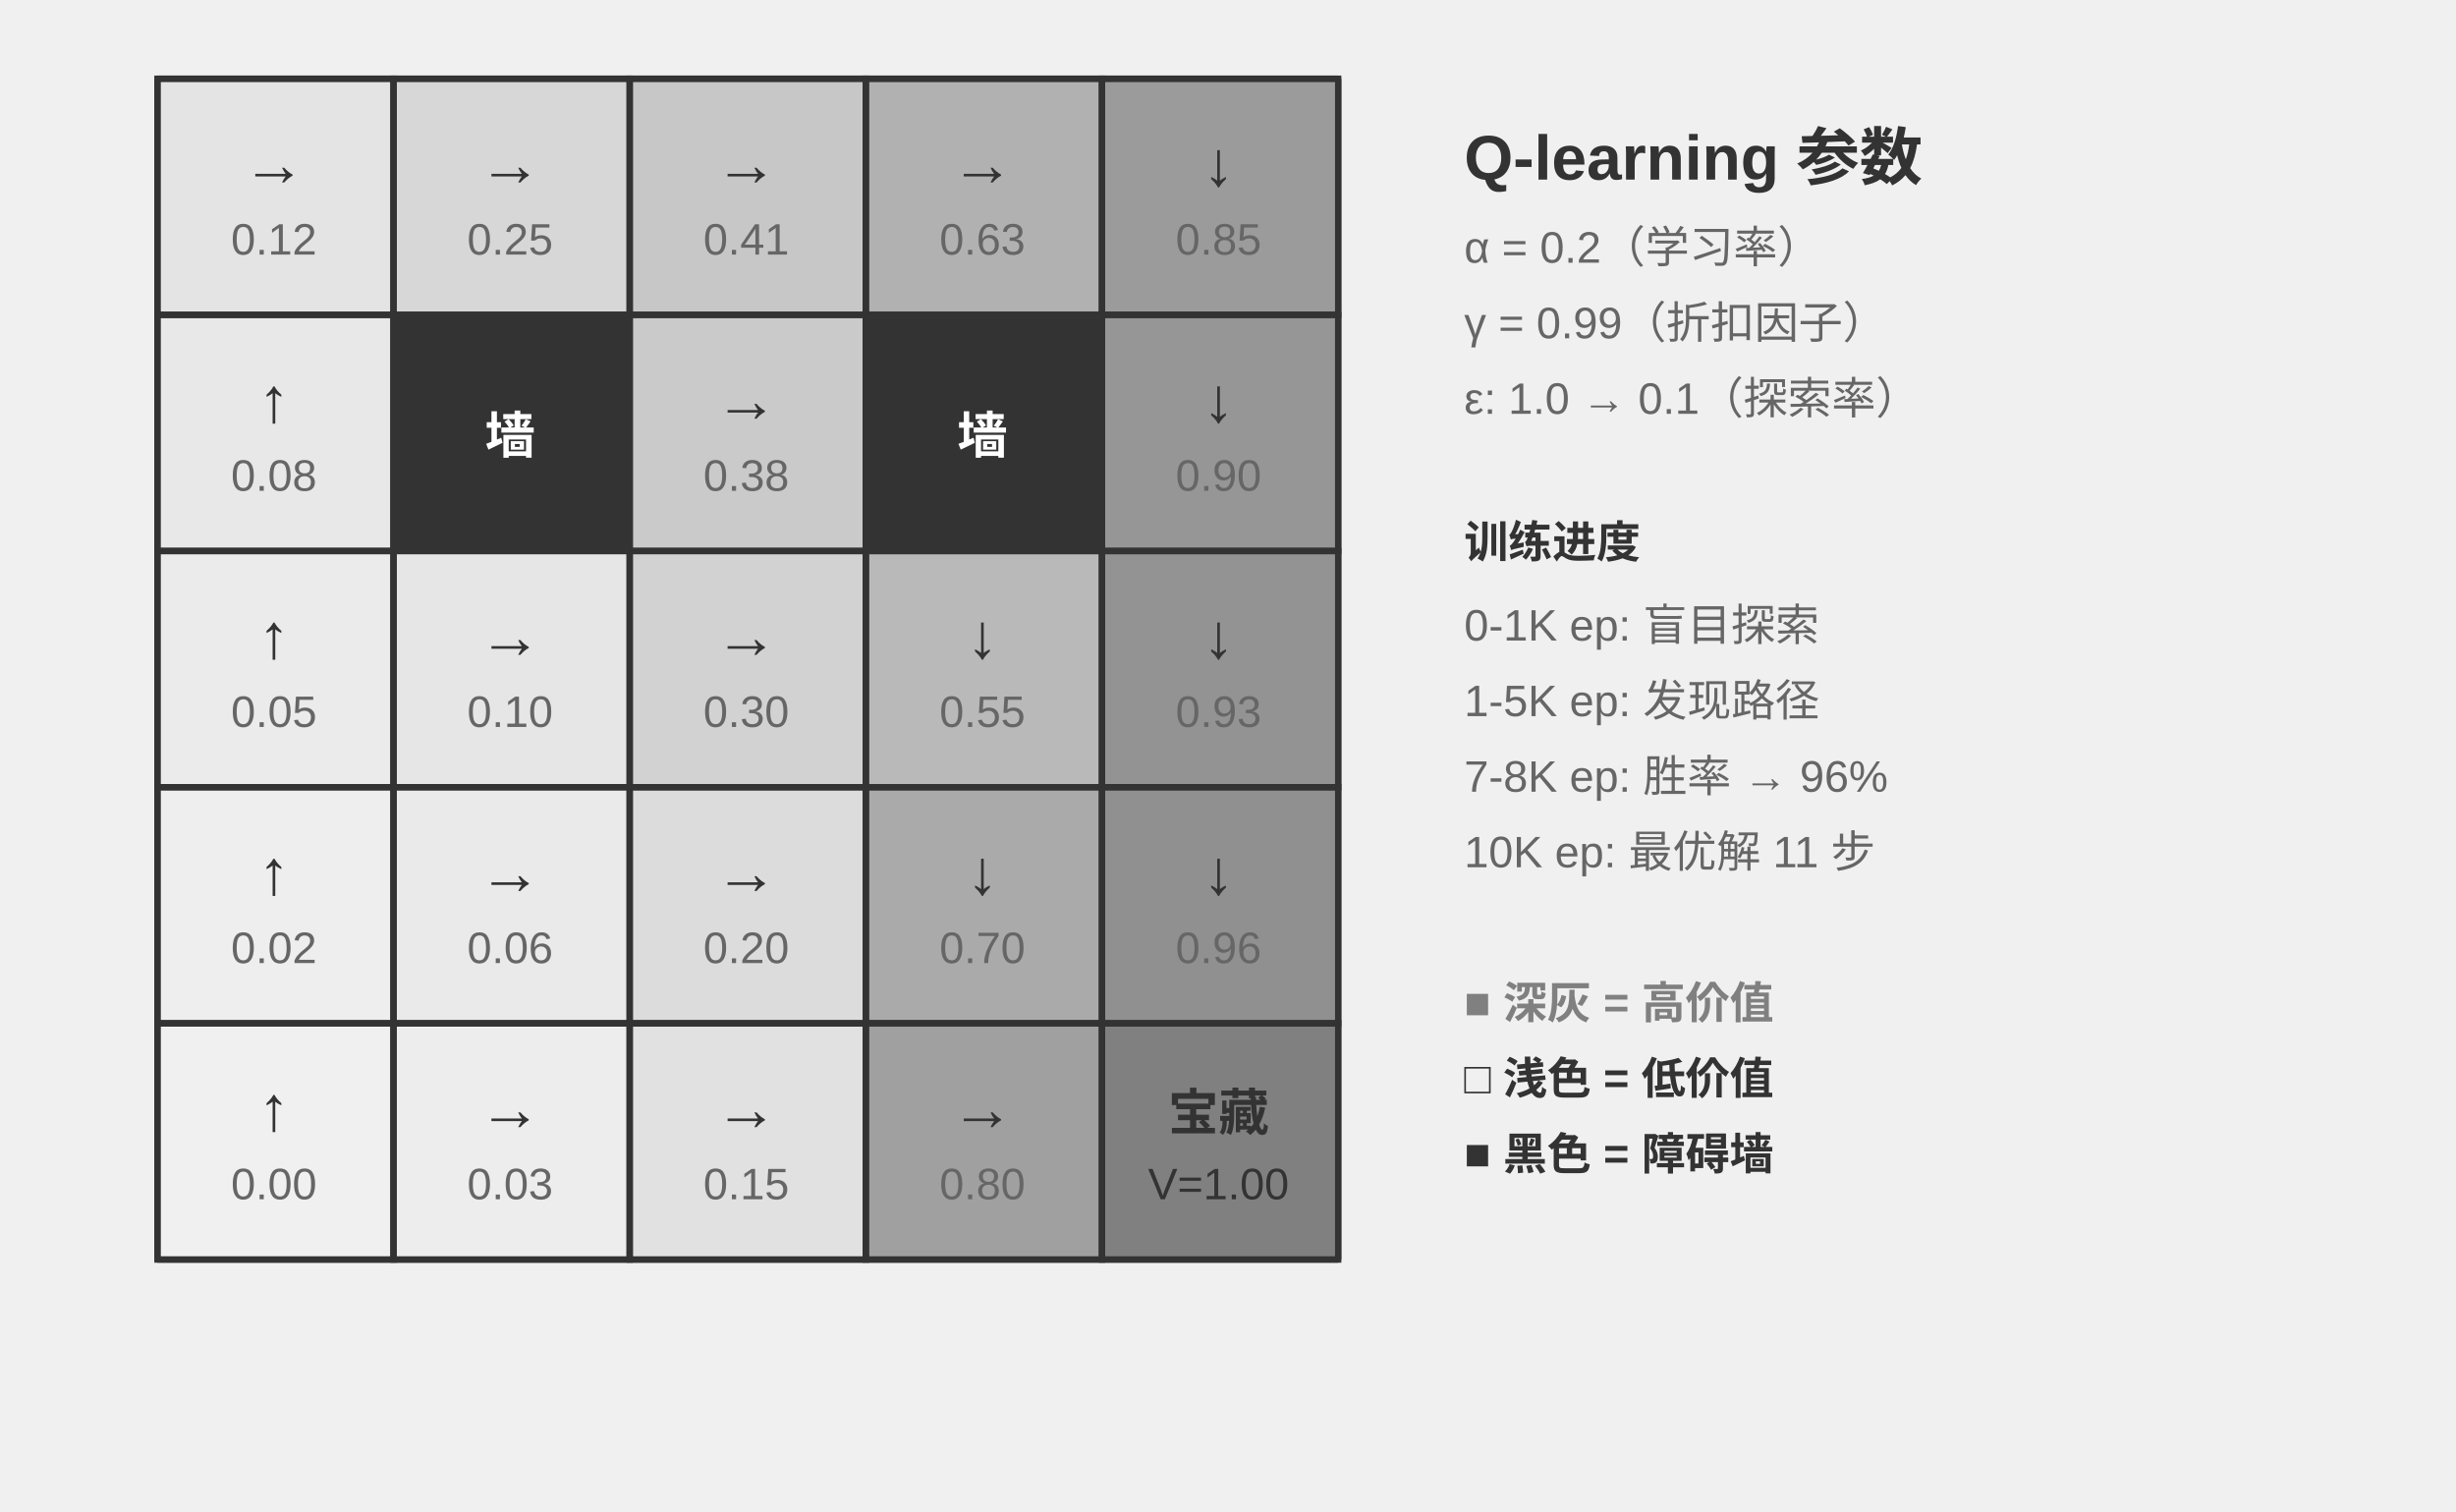
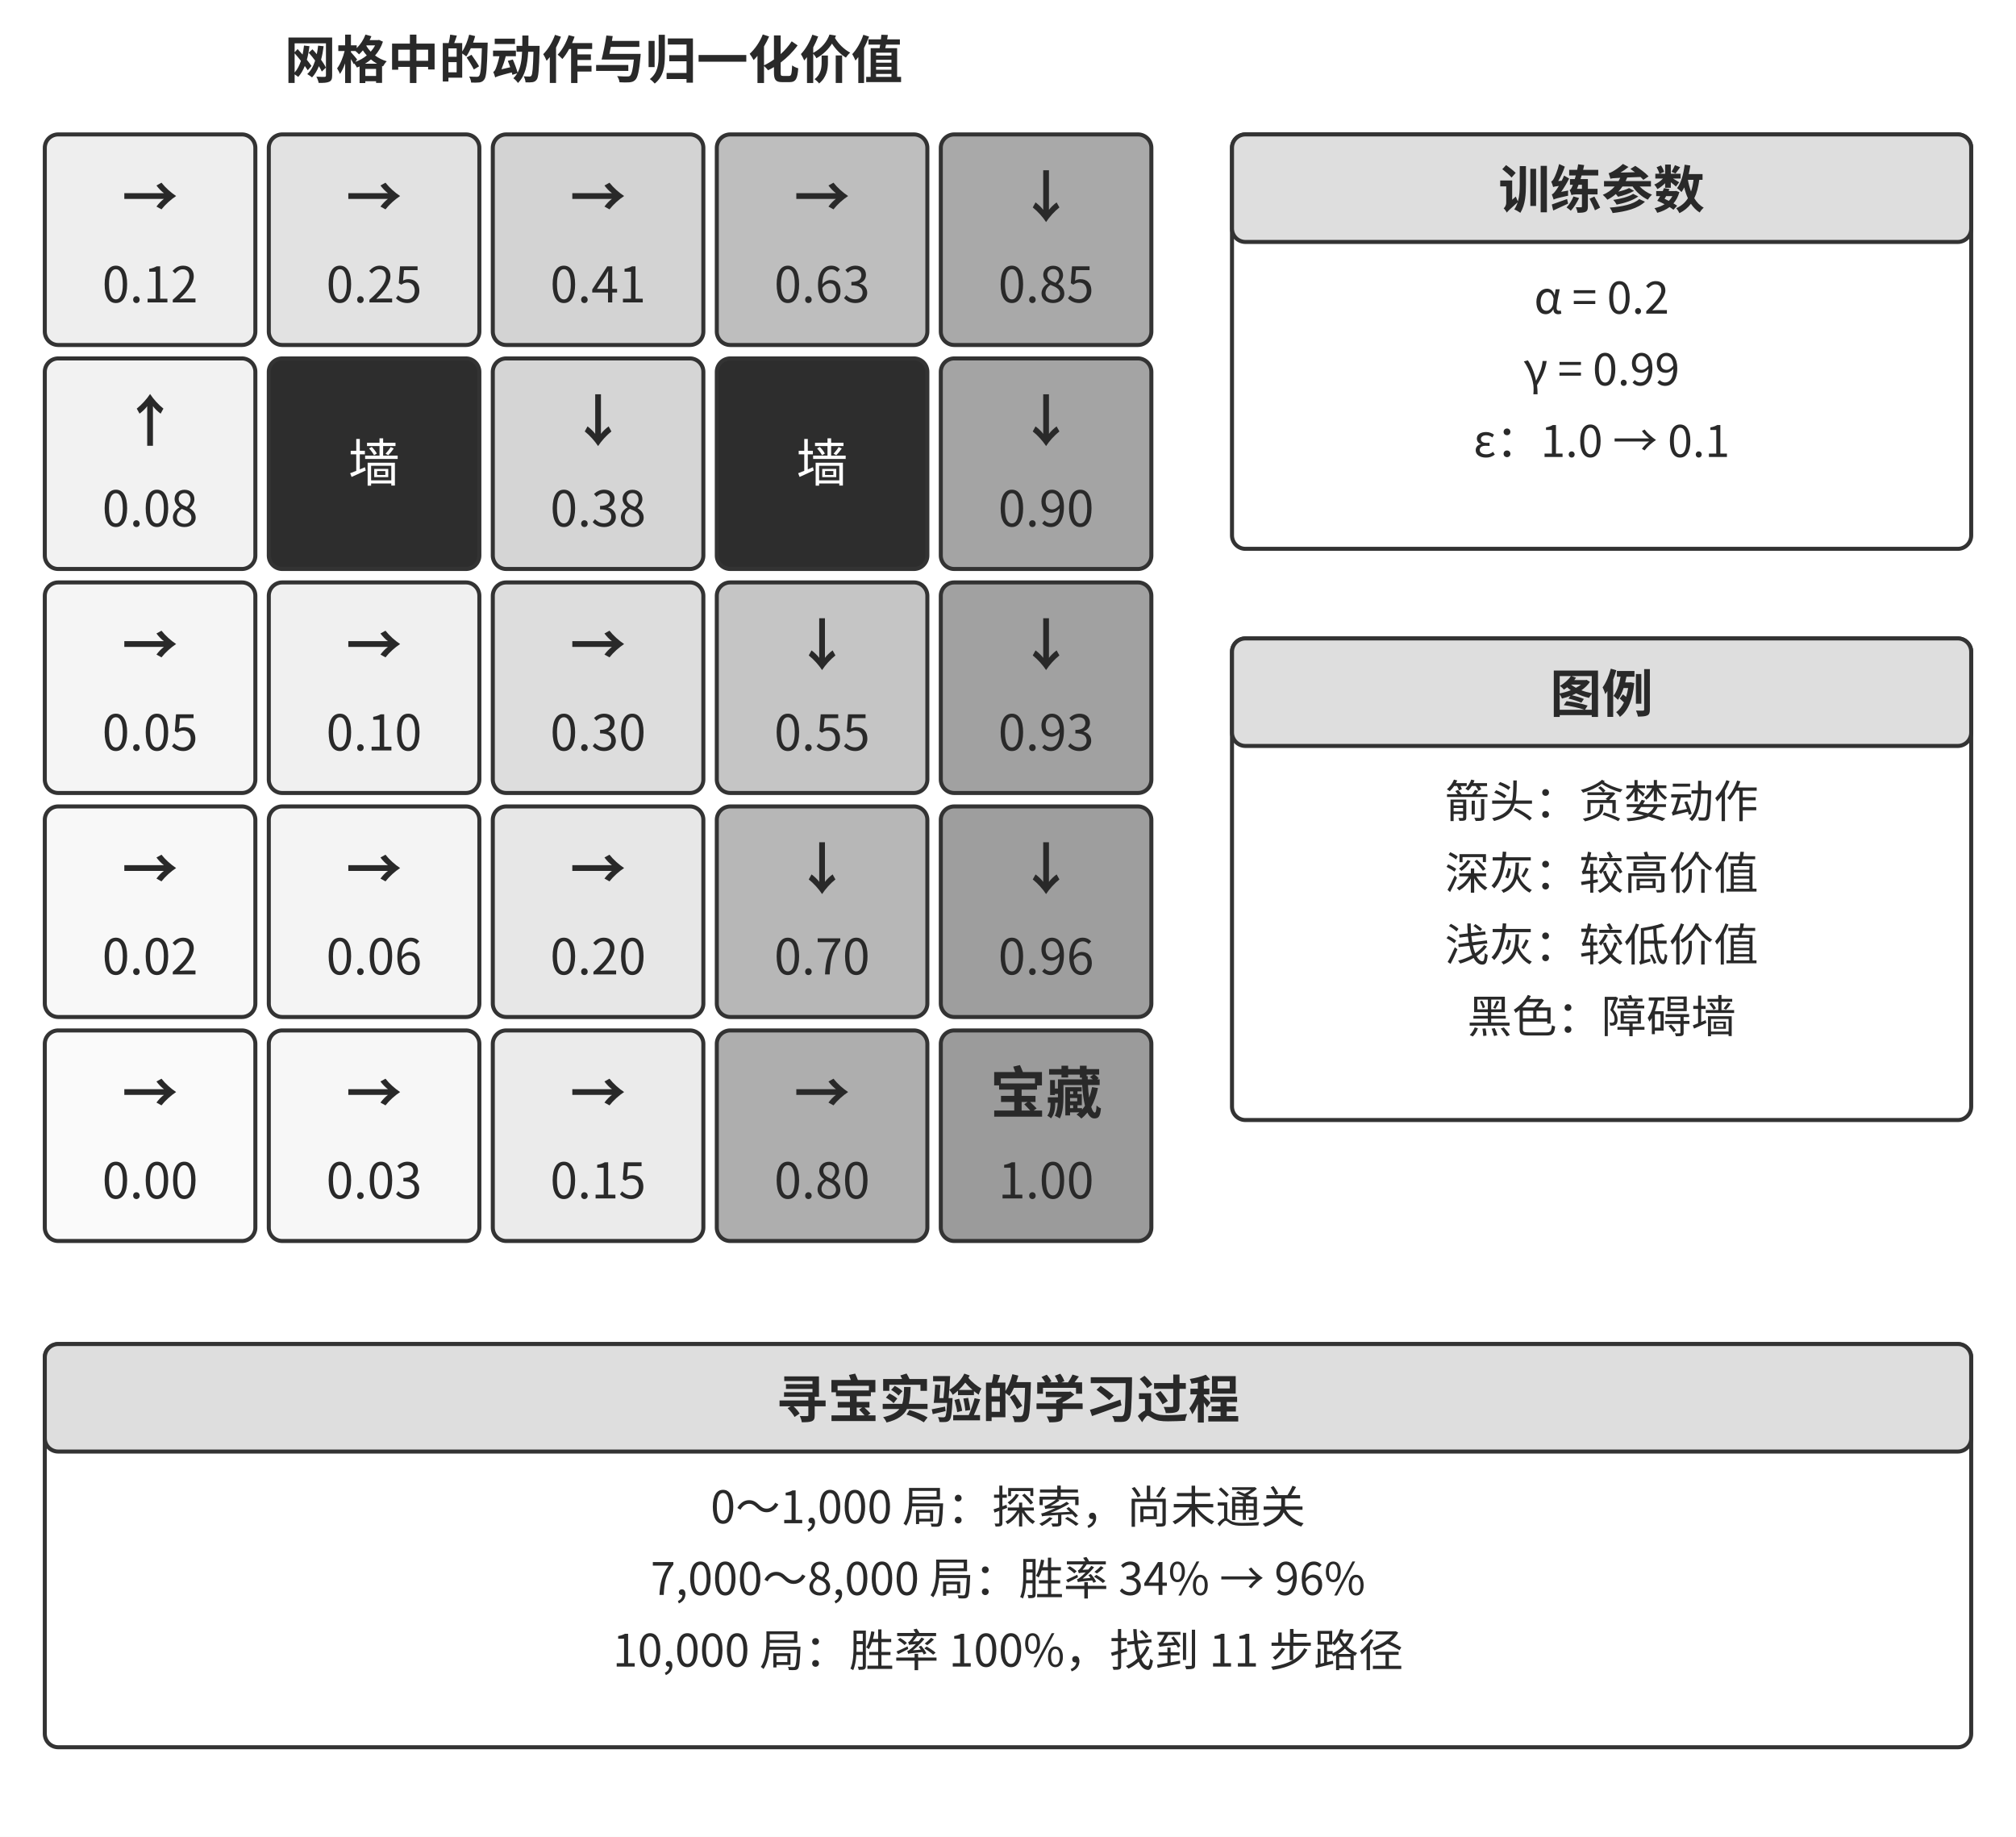
- <svg xmlns="http://www.w3.org/2000/svg" viewBox="0 40 780 480" width="780" height="480" style="background:#ffffff">
+ <svg xmlns="http://www.w3.org/2000/svg" width="150mm" height="136.67mm" viewBox="0 0 900 820" role="img" aria-labelledby="title desc">
  <defs>
-     <marker id="ah" markerWidth="12" markerHeight="8" refX="12" refY="4" orient="auto">
-       <polygon points="0 0, 12 4, 0 8" fill="#333333" />
-     </marker>
-     <marker id="ah-light" markerWidth="12" markerHeight="8" refX="12" refY="4" orient="auto">
-       <polygon points="0 0, 12 4, 0 8" fill="#999999" />
+     <marker id="arrow" viewBox="0 0 10 10" refX="9" refY="5" markerWidth="7" markerHeight="7" orient="auto-start-reverse">
+       <path d="M0 0 L10 5 L0 10 Z" fill="#333333" />
    </marker>
  </defs>
-   <rect x="50" y="65" width="75" height="75" rx="0" fill="#e4e4e4" stroke="#333333" stroke-width="2" />
-   <text x="87" y="92" font-family="Arial, 'Helvetica Neue', Helvetica, 'PingFang SC', 'Microsoft YaHei', sans-serif" font-size="20" fill="#333333" text-anchor="middle" dominant-baseline="central" font-weight="normal">→</text>
-   <text x="87" y="116" font-family="Arial, 'Helvetica Neue', Helvetica, 'PingFang SC', 'Microsoft YaHei', sans-serif" font-size="14" fill="#666666" text-anchor="middle" dominant-baseline="central" font-weight="normal">0.12</text>
-   <rect x="125" y="65" width="75" height="75" rx="0" fill="#d7d7d7" stroke="#333333" stroke-width="2" />
-   <text x="162" y="92" font-family="Arial, 'Helvetica Neue', Helvetica, 'PingFang SC', 'Microsoft YaHei', sans-serif" font-size="20" fill="#333333" text-anchor="middle" dominant-baseline="central" font-weight="normal">→</text>
-   <text x="162" y="116" font-family="Arial, 'Helvetica Neue', Helvetica, 'PingFang SC', 'Microsoft YaHei', sans-serif" font-size="14" fill="#666666" text-anchor="middle" dominant-baseline="central" font-weight="normal">0.25</text>
-   <rect x="200" y="65" width="75" height="75" rx="0" fill="#c7c7c7" stroke="#333333" stroke-width="2" />
-   <text x="237" y="92" font-family="Arial, 'Helvetica Neue', Helvetica, 'PingFang SC', 'Microsoft YaHei', sans-serif" font-size="20" fill="#333333" text-anchor="middle" dominant-baseline="central" font-weight="normal">→</text>
-   <text x="237" y="116" font-family="Arial, 'Helvetica Neue', Helvetica, 'PingFang SC', 'Microsoft YaHei', sans-serif" font-size="14" fill="#666666" text-anchor="middle" dominant-baseline="central" font-weight="normal">0.41</text>
-   <rect x="275" y="65" width="75" height="75" rx="0" fill="#b1b1b1" stroke="#333333" stroke-width="2" />
-   <text x="312" y="92" font-family="Arial, 'Helvetica Neue', Helvetica, 'PingFang SC', 'Microsoft YaHei', sans-serif" font-size="20" fill="#333333" text-anchor="middle" dominant-baseline="central" font-weight="normal">→</text>
-   <text x="312" y="116" font-family="Arial, 'Helvetica Neue', Helvetica, 'PingFang SC', 'Microsoft YaHei', sans-serif" font-size="14" fill="#666666" text-anchor="middle" dominant-baseline="central" font-weight="normal">0.63</text>
-   <rect x="350" y="65" width="75" height="75" rx="0" fill="#9b9b9b" stroke="#333333" stroke-width="2" />
-   <text x="387" y="92" font-family="Arial, 'Helvetica Neue', Helvetica, 'PingFang SC', 'Microsoft YaHei', sans-serif" font-size="20" fill="#333333" text-anchor="middle" dominant-baseline="central" font-weight="normal">↓</text>
-   <text x="387" y="116" font-family="Arial, 'Helvetica Neue', Helvetica, 'PingFang SC', 'Microsoft YaHei', sans-serif" font-size="14" fill="#666666" text-anchor="middle" dominant-baseline="central" font-weight="normal">0.85</text>
-   <rect x="50" y="140" width="75" height="75" rx="0" fill="#e8e8e8" stroke="#333333" stroke-width="2" />
-   <text x="87" y="167" font-family="Arial, 'Helvetica Neue', Helvetica, 'PingFang SC', 'Microsoft YaHei', sans-serif" font-size="20" fill="#333333" text-anchor="middle" dominant-baseline="central" font-weight="normal">↑</text>
-   <text x="87" y="191" font-family="Arial, 'Helvetica Neue', Helvetica, 'PingFang SC', 'Microsoft YaHei', sans-serif" font-size="14" fill="#666666" text-anchor="middle" dominant-baseline="central" font-weight="normal">0.08</text>
-   <rect x="125" y="140" width="75" height="75" rx="0" fill="#333333" stroke="#333333" stroke-width="2" />
-   <text x="162" y="177" font-family="Arial, 'Helvetica Neue', Helvetica, 'PingFang SC', 'Microsoft YaHei', sans-serif" font-size="16" fill="#ffffff" text-anchor="middle" dominant-baseline="central" font-weight="bold">墙</text>
-   <rect x="200" y="140" width="75" height="75" rx="0" fill="#cacaca" stroke="#333333" stroke-width="2" />
-   <text x="237" y="167" font-family="Arial, 'Helvetica Neue', Helvetica, 'PingFang SC', 'Microsoft YaHei', sans-serif" font-size="20" fill="#333333" text-anchor="middle" dominant-baseline="central" font-weight="normal">→</text>
-   <text x="237" y="191" font-family="Arial, 'Helvetica Neue', Helvetica, 'PingFang SC', 'Microsoft YaHei', sans-serif" font-size="14" fill="#666666" text-anchor="middle" dominant-baseline="central" font-weight="normal">0.38</text>
-   <rect x="275" y="140" width="75" height="75" rx="0" fill="#333333" stroke="#333333" stroke-width="2" />
-   <text x="312" y="177" font-family="Arial, 'Helvetica Neue', Helvetica, 'PingFang SC', 'Microsoft YaHei', sans-serif" font-size="16" fill="#ffffff" text-anchor="middle" dominant-baseline="central" font-weight="bold">墙</text>
-   <rect x="350" y="140" width="75" height="75" rx="0" fill="#969696" stroke="#333333" stroke-width="2" />
-   <text x="387" y="167" font-family="Arial, 'Helvetica Neue', Helvetica, 'PingFang SC', 'Microsoft YaHei', sans-serif" font-size="20" fill="#333333" text-anchor="middle" dominant-baseline="central" font-weight="normal">↓</text>
-   <text x="387" y="191" font-family="Arial, 'Helvetica Neue', Helvetica, 'PingFang SC', 'Microsoft YaHei', sans-serif" font-size="14" fill="#666666" text-anchor="middle" dominant-baseline="central" font-weight="normal">0.90</text>
-   <rect x="50" y="215" width="75" height="75" rx="0" fill="#ebebeb" stroke="#333333" stroke-width="2" />
-   <text x="87" y="242" font-family="Arial, 'Helvetica Neue', Helvetica, 'PingFang SC', 'Microsoft YaHei', sans-serif" font-size="20" fill="#333333" text-anchor="middle" dominant-baseline="central" font-weight="normal">↑</text>
-   <text x="87" y="266" font-family="Arial, 'Helvetica Neue', Helvetica, 'PingFang SC', 'Microsoft YaHei', sans-serif" font-size="14" fill="#666666" text-anchor="middle" dominant-baseline="central" font-weight="normal">0.05</text>
-   <rect x="125" y="215" width="75" height="75" rx="0" fill="#e6e6e6" stroke="#333333" stroke-width="2" />
-   <text x="162" y="242" font-family="Arial, 'Helvetica Neue', Helvetica, 'PingFang SC', 'Microsoft YaHei', sans-serif" font-size="20" fill="#333333" text-anchor="middle" dominant-baseline="central" font-weight="normal">→</text>
-   <text x="162" y="266" font-family="Arial, 'Helvetica Neue', Helvetica, 'PingFang SC', 'Microsoft YaHei', sans-serif" font-size="14" fill="#666666" text-anchor="middle" dominant-baseline="central" font-weight="normal">0.10</text>
-   <rect x="200" y="215" width="75" height="75" rx="0" fill="#d2d2d2" stroke="#333333" stroke-width="2" />
-   <text x="237" y="242" font-family="Arial, 'Helvetica Neue', Helvetica, 'PingFang SC', 'Microsoft YaHei', sans-serif" font-size="20" fill="#333333" text-anchor="middle" dominant-baseline="central" font-weight="normal">→</text>
-   <text x="237" y="266" font-family="Arial, 'Helvetica Neue', Helvetica, 'PingFang SC', 'Microsoft YaHei', sans-serif" font-size="14" fill="#666666" text-anchor="middle" dominant-baseline="central" font-weight="normal">0.30</text>
-   <rect x="275" y="215" width="75" height="75" rx="0" fill="#b9b9b9" stroke="#333333" stroke-width="2" />
-   <text x="312" y="242" font-family="Arial, 'Helvetica Neue', Helvetica, 'PingFang SC', 'Microsoft YaHei', sans-serif" font-size="20" fill="#333333" text-anchor="middle" dominant-baseline="central" font-weight="normal">↓</text>
-   <text x="312" y="266" font-family="Arial, 'Helvetica Neue', Helvetica, 'PingFang SC', 'Microsoft YaHei', sans-serif" font-size="14" fill="#666666" text-anchor="middle" dominant-baseline="central" font-weight="normal">0.55</text>
-   <rect x="350" y="215" width="75" height="75" rx="0" fill="#939393" stroke="#333333" stroke-width="2" />
-   <text x="387" y="242" font-family="Arial, 'Helvetica Neue', Helvetica, 'PingFang SC', 'Microsoft YaHei', sans-serif" font-size="20" fill="#333333" text-anchor="middle" dominant-baseline="central" font-weight="normal">↓</text>
-   <text x="387" y="266" font-family="Arial, 'Helvetica Neue', Helvetica, 'PingFang SC', 'Microsoft YaHei', sans-serif" font-size="14" fill="#666666" text-anchor="middle" dominant-baseline="central" font-weight="normal">0.93</text>
-   <rect x="50" y="290" width="75" height="75" rx="0" fill="#eeeeee" stroke="#333333" stroke-width="2" />
-   <text x="87" y="317" font-family="Arial, 'Helvetica Neue', Helvetica, 'PingFang SC', 'Microsoft YaHei', sans-serif" font-size="20" fill="#333333" text-anchor="middle" dominant-baseline="central" font-weight="normal">↑</text>
-   <text x="87" y="341" font-family="Arial, 'Helvetica Neue', Helvetica, 'PingFang SC', 'Microsoft YaHei', sans-serif" font-size="14" fill="#666666" text-anchor="middle" dominant-baseline="central" font-weight="normal">0.02</text>
-   <rect x="125" y="290" width="75" height="75" rx="0" fill="#eaeaea" stroke="#333333" stroke-width="2" />
-   <text x="162" y="317" font-family="Arial, 'Helvetica Neue', Helvetica, 'PingFang SC', 'Microsoft YaHei', sans-serif" font-size="20" fill="#333333" text-anchor="middle" dominant-baseline="central" font-weight="normal">→</text>
-   <text x="162" y="341" font-family="Arial, 'Helvetica Neue', Helvetica, 'PingFang SC', 'Microsoft YaHei', sans-serif" font-size="14" fill="#666666" text-anchor="middle" dominant-baseline="central" font-weight="normal">0.06</text>
-   <rect x="200" y="290" width="75" height="75" rx="0" fill="#dcdcdc" stroke="#333333" stroke-width="2" />
-   <text x="237" y="317" font-family="Arial, 'Helvetica Neue', Helvetica, 'PingFang SC', 'Microsoft YaHei', sans-serif" font-size="20" fill="#333333" text-anchor="middle" dominant-baseline="central" font-weight="normal">→</text>
-   <text x="237" y="341" font-family="Arial, 'Helvetica Neue', Helvetica, 'PingFang SC', 'Microsoft YaHei', sans-serif" font-size="14" fill="#666666" text-anchor="middle" dominant-baseline="central" font-weight="normal">0.20</text>
-   <rect x="275" y="290" width="75" height="75" rx="0" fill="#aaaaaa" stroke="#333333" stroke-width="2" />
-   <text x="312" y="317" font-family="Arial, 'Helvetica Neue', Helvetica, 'PingFang SC', 'Microsoft YaHei', sans-serif" font-size="20" fill="#333333" text-anchor="middle" dominant-baseline="central" font-weight="normal">↓</text>
-   <text x="312" y="341" font-family="Arial, 'Helvetica Neue', Helvetica, 'PingFang SC', 'Microsoft YaHei', sans-serif" font-size="14" fill="#666666" text-anchor="middle" dominant-baseline="central" font-weight="normal">0.70</text>
-   <rect x="350" y="290" width="75" height="75" rx="0" fill="#909090" stroke="#333333" stroke-width="2" />
-   <text x="387" y="317" font-family="Arial, 'Helvetica Neue', Helvetica, 'PingFang SC', 'Microsoft YaHei', sans-serif" font-size="20" fill="#333333" text-anchor="middle" dominant-baseline="central" font-weight="normal">↓</text>
-   <text x="387" y="341" font-family="Arial, 'Helvetica Neue', Helvetica, 'PingFang SC', 'Microsoft YaHei', sans-serif" font-size="14" fill="#666666" text-anchor="middle" dominant-baseline="central" font-weight="normal">0.96</text>
-   <rect x="50" y="365" width="75" height="75" rx="0" fill="#f0f0f0" stroke="#333333" stroke-width="2" />
-   <text x="87" y="392" font-family="Arial, 'Helvetica Neue', Helvetica, 'PingFang SC', 'Microsoft YaHei', sans-serif" font-size="20" fill="#333333" text-anchor="middle" dominant-baseline="central" font-weight="normal">↑</text>
-   <text x="87" y="416" font-family="Arial, 'Helvetica Neue', Helvetica, 'PingFang SC', 'Microsoft YaHei', sans-serif" font-size="14" fill="#666666" text-anchor="middle" dominant-baseline="central" font-weight="normal">0.00</text>
-   <rect x="125" y="365" width="75" height="75" rx="0" fill="#ededed" stroke="#333333" stroke-width="2" />
-   <text x="162" y="392" font-family="Arial, 'Helvetica Neue', Helvetica, 'PingFang SC', 'Microsoft YaHei', sans-serif" font-size="20" fill="#333333" text-anchor="middle" dominant-baseline="central" font-weight="normal">→</text>
-   <text x="162" y="416" font-family="Arial, 'Helvetica Neue', Helvetica, 'PingFang SC', 'Microsoft YaHei', sans-serif" font-size="14" fill="#666666" text-anchor="middle" dominant-baseline="central" font-weight="normal">0.03</text>
-   <rect x="200" y="365" width="75" height="75" rx="0" fill="#e1e1e1" stroke="#333333" stroke-width="2" />
-   <text x="237" y="392" font-family="Arial, 'Helvetica Neue', Helvetica, 'PingFang SC', 'Microsoft YaHei', sans-serif" font-size="20" fill="#333333" text-anchor="middle" dominant-baseline="central" font-weight="normal">→</text>
-   <text x="237" y="416" font-family="Arial, 'Helvetica Neue', Helvetica, 'PingFang SC', 'Microsoft YaHei', sans-serif" font-size="14" fill="#666666" text-anchor="middle" dominant-baseline="central" font-weight="normal">0.15</text>
-   <rect x="275" y="365" width="75" height="75" rx="0" fill="#a0a0a0" stroke="#333333" stroke-width="2" />
-   <text x="312" y="392" font-family="Arial, 'Helvetica Neue', Helvetica, 'PingFang SC', 'Microsoft YaHei', sans-serif" font-size="20" fill="#333333" text-anchor="middle" dominant-baseline="central" font-weight="normal">→</text>
-   <text x="312" y="416" font-family="Arial, 'Helvetica Neue', Helvetica, 'PingFang SC', 'Microsoft YaHei', sans-serif" font-size="14" fill="#666666" text-anchor="middle" dominant-baseline="central" font-weight="normal">0.80</text>
-   <rect x="350" y="365" width="75" height="75" rx="0" fill="#808080" stroke="#333333" stroke-width="2" />
-   <text x="387" y="392" font-family="Arial, 'Helvetica Neue', Helvetica, 'PingFang SC', 'Microsoft YaHei', sans-serif" font-size="16" fill="#333333" text-anchor="middle" dominant-baseline="central" font-weight="bold">宝藏</text>
-   <text x="387" y="416" font-family="Arial, 'Helvetica Neue', Helvetica, 'PingFang SC', 'Microsoft YaHei', sans-serif" font-size="14" fill="#333333" text-anchor="middle" dominant-baseline="central" font-weight="normal">V=1.00</text>
-   <line x1="50" y1="65" x2="425" y2="65" stroke="#333333" stroke-width="2" />
-   <line x1="50" y1="65" x2="50" y2="440" stroke="#333333" stroke-width="2" />
-   <line x1="50" y1="140" x2="425" y2="140" stroke="#333333" stroke-width="2" />
-   <line x1="125" y1="65" x2="125" y2="440" stroke="#333333" stroke-width="2" />
-   <line x1="50" y1="215" x2="425" y2="215" stroke="#333333" stroke-width="2" />
-   <line x1="200" y1="65" x2="200" y2="440" stroke="#333333" stroke-width="2" />
-   <line x1="50" y1="290" x2="425" y2="290" stroke="#333333" stroke-width="2" />
-   <line x1="275" y1="65" x2="275" y2="440" stroke="#333333" stroke-width="2" />
-   <line x1="50" y1="365" x2="425" y2="365" stroke="#333333" stroke-width="2" />
-   <line x1="350" y1="65" x2="350" y2="440" stroke="#333333" stroke-width="2" />
-   <line x1="50" y1="440" x2="425" y2="440" stroke="#333333" stroke-width="2" />
-   <line x1="425" y1="65" x2="425" y2="440" stroke="#333333" stroke-width="2" />
-   <text x="465" y="85" font-family="Arial, 'Helvetica Neue', Helvetica, 'PingFang SC', 'Microsoft YaHei', sans-serif" font-size="20" fill="#333333" text-anchor="start" dominant-baseline="central" font-weight="bold">Q-learning 参数</text>
-   <text x="465" y="115" font-family="Arial, 'Helvetica Neue', Helvetica, 'PingFang SC', 'Microsoft YaHei', sans-serif" font-size="14" fill="#666666" text-anchor="start" dominant-baseline="central" font-weight="normal">α = 0.2（学习率）</text>
-   <text x="465" y="139" font-family="Arial, 'Helvetica Neue', Helvetica, 'PingFang SC', 'Microsoft YaHei', sans-serif" font-size="14" fill="#666666" text-anchor="start" dominant-baseline="central" font-weight="normal">γ = 0.99（折扣因子）</text>
-   <text x="465" y="163" font-family="Arial, 'Helvetica Neue', Helvetica, 'PingFang SC', 'Microsoft YaHei', sans-serif" font-size="14" fill="#666666" text-anchor="start" dominant-baseline="central" font-weight="normal">ε: 1.0 → 0.1（探索率）</text>
-   <text x="465" y="211" font-family="Arial, 'Helvetica Neue', Helvetica, 'PingFang SC', 'Microsoft YaHei', sans-serif" font-size="14" fill="#333333" text-anchor="start" dominant-baseline="central" font-weight="bold">训练进度</text>
-   <text x="465" y="235" font-family="Arial, 'Helvetica Neue', Helvetica, 'PingFang SC', 'Microsoft YaHei', sans-serif" font-size="14" fill="#666666" text-anchor="start" dominant-baseline="central" font-weight="normal">0-1K ep: 盲目探索</text>
-   <text x="465" y="259" font-family="Arial, 'Helvetica Neue', Helvetica, 'PingFang SC', 'Microsoft YaHei', sans-serif" font-size="14" fill="#666666" text-anchor="start" dominant-baseline="central" font-weight="normal">1-5K ep: 发现路径</text>
-   <text x="465" y="283" font-family="Arial, 'Helvetica Neue', Helvetica, 'PingFang SC', 'Microsoft YaHei', sans-serif" font-size="14" fill="#666666" text-anchor="start" dominant-baseline="central" font-weight="normal">7-8K ep: 胜率 → 96%</text>
-   <text x="465" y="307" font-family="Arial, 'Helvetica Neue', Helvetica, 'PingFang SC', 'Microsoft YaHei', sans-serif" font-size="14" fill="#666666" text-anchor="start" dominant-baseline="central" font-weight="normal">10K ep: 最优解 11 步</text>
-   <text x="465" y="355" font-family="Arial, 'Helvetica Neue', Helvetica, 'PingFang SC', 'Microsoft YaHei', sans-serif" font-size="14" fill="#808080" text-anchor="start" dominant-baseline="central" font-weight="bold">■ 深灰 = 高价值</text>
-   <text x="465" y="379" font-family="Arial, 'Helvetica Neue', Helvetica, 'PingFang SC', 'Microsoft YaHei', sans-serif" font-size="14" fill="#333333" text-anchor="start" dominant-baseline="central" font-weight="bold">□ 浅色 = 低价值</text>
-   <text x="465" y="403" font-family="Arial, 'Helvetica Neue', Helvetica, 'PingFang SC', 'Microsoft YaHei', sans-serif" font-size="14" fill="#333333" text-anchor="start" dominant-baseline="central" font-weight="bold">■ 黑色 = 障碍墙</text>
+   <rect width="900" height="820" fill="#ffffff" />
+   <rect x="20" y="60" width="94" height="94" rx="6" fill="#eeeeee" stroke="#333333" stroke-width="1.8" />
+   <text x="67" y="97" text-anchor="middle" font-family="Noto Sans CJK SC,Source Han Sans CN,Microsoft YaHei,sans-serif" font-size="25" font-weight="700" fill="#292929">→</text>
+   <text x="67" y="135" text-anchor="middle" font-family="Noto Sans CJK SC,Source Han Sans CN,Microsoft YaHei,sans-serif" font-size="22" font-weight="400" fill="#292929">0.12</text>
+   <rect x="120" y="60" width="94" height="94" rx="6" fill="#e2e2e2" stroke="#333333" stroke-width="1.8" />
+   <text x="167" y="97" text-anchor="middle" font-family="Noto Sans CJK SC,Source Han Sans CN,Microsoft YaHei,sans-serif" font-size="25" font-weight="700" fill="#292929">→</text>
+   <text x="167" y="135" text-anchor="middle" font-family="Noto Sans CJK SC,Source Han Sans CN,Microsoft YaHei,sans-serif" font-size="22" font-weight="400" fill="#292929">0.25</text>
+   <rect x="220" y="60" width="94" height="94" rx="6" fill="#d3d3d3" stroke="#333333" stroke-width="1.8" />
+   <text x="267" y="97" text-anchor="middle" font-family="Noto Sans CJK SC,Source Han Sans CN,Microsoft YaHei,sans-serif" font-size="25" font-weight="700" fill="#292929">→</text>
+   <text x="267" y="135" text-anchor="middle" font-family="Noto Sans CJK SC,Source Han Sans CN,Microsoft YaHei,sans-serif" font-size="22" font-weight="400" fill="#292929">0.41</text>
+   <rect x="320" y="60" width="94" height="94" rx="6" fill="#bebebe" stroke="#333333" stroke-width="1.8" />
+   <text x="367" y="97" text-anchor="middle" font-family="Noto Sans CJK SC,Source Han Sans CN,Microsoft YaHei,sans-serif" font-size="25" font-weight="700" fill="#292929">→</text>
+   <text x="367" y="135" text-anchor="middle" font-family="Noto Sans CJK SC,Source Han Sans CN,Microsoft YaHei,sans-serif" font-size="22" font-weight="400" fill="#292929">0.63</text>
+   <rect x="420" y="60" width="94" height="94" rx="6" fill="#a9a9a9" stroke="#333333" stroke-width="1.8" />
+   <text x="467" y="97" text-anchor="middle" font-family="Noto Sans CJK SC,Source Han Sans CN,Microsoft YaHei,sans-serif" font-size="25" font-weight="700" fill="#292929">↓</text>
+   <text x="467" y="135" text-anchor="middle" font-family="Noto Sans CJK SC,Source Han Sans CN,Microsoft YaHei,sans-serif" font-size="22" font-weight="400" fill="#292929">0.85</text>
+   <rect x="20" y="160" width="94" height="94" rx="6" fill="#f2f2f2" stroke="#333333" stroke-width="1.8" />
+   <text x="67" y="197" text-anchor="middle" font-family="Noto Sans CJK SC,Source Han Sans CN,Microsoft YaHei,sans-serif" font-size="25" font-weight="700" fill="#292929">↑</text>
+   <text x="67" y="235" text-anchor="middle" font-family="Noto Sans CJK SC,Source Han Sans CN,Microsoft YaHei,sans-serif" font-size="22" font-weight="400" fill="#292929">0.08</text>
+   <rect x="120" y="160" width="94" height="94" rx="6" fill="#2d2d2d" stroke="#333333" stroke-width="1.8" />
+   <text x="167" y="215" text-anchor="middle" font-family="sans-serif" font-size="23" fill="#ffffff">墙</text>
+   <rect x="220" y="160" width="94" height="94" rx="6" fill="#d5d5d5" stroke="#333333" stroke-width="1.8" />
+   <text x="267" y="197" text-anchor="middle" font-family="Noto Sans CJK SC,Source Han Sans CN,Microsoft YaHei,sans-serif" font-size="25" font-weight="700" fill="#292929">↓</text>
+   <text x="267" y="235" text-anchor="middle" font-family="Noto Sans CJK SC,Source Han Sans CN,Microsoft YaHei,sans-serif" font-size="22" font-weight="400" fill="#292929">0.38</text>
+   <rect x="320" y="160" width="94" height="94" rx="6" fill="#2d2d2d" stroke="#333333" stroke-width="1.8" />
+   <text x="367" y="215" text-anchor="middle" font-family="sans-serif" font-size="23" fill="#ffffff">墙</text>
+   <rect x="420" y="160" width="94" height="94" rx="6" fill="#a4a4a4" stroke="#333333" stroke-width="1.8" />
+   <text x="467" y="197" text-anchor="middle" font-family="Noto Sans CJK SC,Source Han Sans CN,Microsoft YaHei,sans-serif" font-size="25" font-weight="700" fill="#292929">↓</text>
+   <text x="467" y="235" text-anchor="middle" font-family="Noto Sans CJK SC,Source Han Sans CN,Microsoft YaHei,sans-serif" font-size="22" font-weight="400" fill="#292929">0.90</text>
+   <rect x="20" y="260" width="94" height="94" rx="6" fill="#f5f5f5" stroke="#333333" stroke-width="1.8" />
+   <text x="67" y="297" text-anchor="middle" font-family="Noto Sans CJK SC,Source Han Sans CN,Microsoft YaHei,sans-serif" font-size="25" font-weight="700" fill="#292929">→</text>
+   <text x="67" y="335" text-anchor="middle" font-family="Noto Sans CJK SC,Source Han Sans CN,Microsoft YaHei,sans-serif" font-size="22" font-weight="400" fill="#292929">0.05</text>
+   <rect x="120" y="260" width="94" height="94" rx="6" fill="#f0f0f0" stroke="#333333" stroke-width="1.8" />
+   <text x="167" y="297" text-anchor="middle" font-family="Noto Sans CJK SC,Source Han Sans CN,Microsoft YaHei,sans-serif" font-size="25" font-weight="700" fill="#292929">→</text>
+   <text x="167" y="335" text-anchor="middle" font-family="Noto Sans CJK SC,Source Han Sans CN,Microsoft YaHei,sans-serif" font-size="22" font-weight="400" fill="#292929">0.10</text>
+   <rect x="220" y="260" width="94" height="94" rx="6" fill="#dddddd" stroke="#333333" stroke-width="1.8" />
+   <text x="267" y="297" text-anchor="middle" font-family="Noto Sans CJK SC,Source Han Sans CN,Microsoft YaHei,sans-serif" font-size="25" font-weight="700" fill="#292929">→</text>
+   <text x="267" y="335" text-anchor="middle" font-family="Noto Sans CJK SC,Source Han Sans CN,Microsoft YaHei,sans-serif" font-size="22" font-weight="400" fill="#292929">0.30</text>
+   <rect x="320" y="260" width="94" height="94" rx="6" fill="#c5c5c5" stroke="#333333" stroke-width="1.8" />
+   <text x="367" y="297" text-anchor="middle" font-family="Noto Sans CJK SC,Source Han Sans CN,Microsoft YaHei,sans-serif" font-size="25" font-weight="700" fill="#292929">↓</text>
+   <text x="367" y="335" text-anchor="middle" font-family="Noto Sans CJK SC,Source Han Sans CN,Microsoft YaHei,sans-serif" font-size="22" font-weight="400" fill="#292929">0.55</text>
+   <rect x="420" y="260" width="94" height="94" rx="6" fill="#a1a1a1" stroke="#333333" stroke-width="1.8" />
+   <text x="467" y="297" text-anchor="middle" font-family="Noto Sans CJK SC,Source Han Sans CN,Microsoft YaHei,sans-serif" font-size="25" font-weight="700" fill="#292929">↓</text>
+   <text x="467" y="335" text-anchor="middle" font-family="Noto Sans CJK SC,Source Han Sans CN,Microsoft YaHei,sans-serif" font-size="22" font-weight="400" fill="#292929">0.93</text>
+   <rect x="20" y="360" width="94" height="94" rx="6" fill="#f8f8f8" stroke="#333333" stroke-width="1.8" />
+   <text x="67" y="397" text-anchor="middle" font-family="Noto Sans CJK SC,Source Han Sans CN,Microsoft YaHei,sans-serif" font-size="25" font-weight="700" fill="#292929">→</text>
+   <text x="67" y="435" text-anchor="middle" font-family="Noto Sans CJK SC,Source Han Sans CN,Microsoft YaHei,sans-serif" font-size="22" font-weight="400" fill="#292929">0.02</text>
+   <rect x="120" y="360" width="94" height="94" rx="6" fill="#f4f4f4" stroke="#333333" stroke-width="1.8" />
+   <text x="167" y="397" text-anchor="middle" font-family="Noto Sans CJK SC,Source Han Sans CN,Microsoft YaHei,sans-serif" font-size="25" font-weight="700" fill="#292929">→</text>
+   <text x="167" y="435" text-anchor="middle" font-family="Noto Sans CJK SC,Source Han Sans CN,Microsoft YaHei,sans-serif" font-size="22" font-weight="400" fill="#292929">0.06</text>
+   <rect x="220" y="360" width="94" height="94" rx="6" fill="#e7e7e7" stroke="#333333" stroke-width="1.8" />
+   <text x="267" y="397" text-anchor="middle" font-family="Noto Sans CJK SC,Source Han Sans CN,Microsoft YaHei,sans-serif" font-size="25" font-weight="700" fill="#292929">→</text>
+   <text x="267" y="435" text-anchor="middle" font-family="Noto Sans CJK SC,Source Han Sans CN,Microsoft YaHei,sans-serif" font-size="22" font-weight="400" fill="#292929">0.20</text>
+   <rect x="320" y="360" width="94" height="94" rx="6" fill="#b7b7b7" stroke="#333333" stroke-width="1.8" />
+   <text x="367" y="397" text-anchor="middle" font-family="Noto Sans CJK SC,Source Han Sans CN,Microsoft YaHei,sans-serif" font-size="25" font-weight="700" fill="#292929">↓</text>
+   <text x="367" y="435" text-anchor="middle" font-family="Noto Sans CJK SC,Source Han Sans CN,Microsoft YaHei,sans-serif" font-size="22" font-weight="400" fill="#292929">0.70</text>
+   <rect x="420" y="360" width="94" height="94" rx="6" fill="#9e9e9e" stroke="#333333" stroke-width="1.8" />
+   <text x="467" y="397" text-anchor="middle" font-family="Noto Sans CJK SC,Source Han Sans CN,Microsoft YaHei,sans-serif" font-size="25" font-weight="700" fill="#292929">↓</text>
+   <text x="467" y="435" text-anchor="middle" font-family="Noto Sans CJK SC,Source Han Sans CN,Microsoft YaHei,sans-serif" font-size="22" font-weight="400" fill="#292929">0.96</text>
+   <rect x="20" y="460" width="94" height="94" rx="6" fill="#fafafa" stroke="#333333" stroke-width="1.8" />
+   <text x="67" y="497" text-anchor="middle" font-family="Noto Sans CJK SC,Source Han Sans CN,Microsoft YaHei,sans-serif" font-size="25" font-weight="700" fill="#292929">→</text>
+   <text x="67" y="535" text-anchor="middle" font-family="Noto Sans CJK SC,Source Han Sans CN,Microsoft YaHei,sans-serif" font-size="22" font-weight="400" fill="#292929">0.00</text>
+   <rect x="120" y="460" width="94" height="94" rx="6" fill="#f7f7f7" stroke="#333333" stroke-width="1.8" />
+   <text x="167" y="497" text-anchor="middle" font-family="Noto Sans CJK SC,Source Han Sans CN,Microsoft YaHei,sans-serif" font-size="25" font-weight="700" fill="#292929">→</text>
+   <text x="167" y="535" text-anchor="middle" font-family="Noto Sans CJK SC,Source Han Sans CN,Microsoft YaHei,sans-serif" font-size="22" font-weight="400" fill="#292929">0.03</text>
+   <rect x="220" y="460" width="94" height="94" rx="6" fill="#ebebeb" stroke="#333333" stroke-width="1.8" />
+   <text x="267" y="497" text-anchor="middle" font-family="Noto Sans CJK SC,Source Han Sans CN,Microsoft YaHei,sans-serif" font-size="25" font-weight="700" fill="#292929">→</text>
+   <text x="267" y="535" text-anchor="middle" font-family="Noto Sans CJK SC,Source Han Sans CN,Microsoft YaHei,sans-serif" font-size="22" font-weight="400" fill="#292929">0.15</text>
+   <rect x="320" y="460" width="94" height="94" rx="6" fill="#aeaeae" stroke="#333333" stroke-width="1.8" />
+   <text x="367" y="497" text-anchor="middle" font-family="Noto Sans CJK SC,Source Han Sans CN,Microsoft YaHei,sans-serif" font-size="25" font-weight="700" fill="#292929">→</text>
+   <text x="367" y="535" text-anchor="middle" font-family="Noto Sans CJK SC,Source Han Sans CN,Microsoft YaHei,sans-serif" font-size="22" font-weight="400" fill="#292929">0.80</text>
+   <rect x="420" y="460" width="94" height="94" rx="6" fill="#9b9b9b" stroke="#333333" stroke-width="1.8" />
+   <text x="467" y="497" text-anchor="middle" font-family="Noto Sans CJK SC,Source Han Sans CN,Microsoft YaHei,sans-serif" font-size="25" font-weight="700" fill="#292929">宝藏</text>
+   <text x="467" y="535" text-anchor="middle" font-family="Noto Sans CJK SC,Source Han Sans CN,Microsoft YaHei,sans-serif" font-size="22" font-weight="400" fill="#292929">1.00</text>
+   <text x="265" y="35" text-anchor="middle" font-family="Noto Sans CJK SC,Source Han Sans CN,Microsoft YaHei,sans-serif" font-size="23" font-weight="700" fill="#292929">网格中的动作与归一化价值</text>
+   <rect x="550" y="60" width="330" height="185" rx="6" fill="#ffffff" stroke="#333333" stroke-width="1.8" />
+   <rect x="550" y="60" width="330" height="48" rx="6" fill="#dedede" stroke="#333333" stroke-width="1.8" />
+   <text x="715.0" y="93" text-anchor="middle" font-family="Noto Sans CJK SC,Source Han Sans CN,Microsoft YaHei,sans-serif" font-size="23" font-weight="700" fill="#292929">训练参数</text>
+   <text x="715.0" y="140" text-anchor="middle" font-family="Noto Sans CJK SC,Source Han Sans CN,Microsoft YaHei,sans-serif" font-size="20" font-weight="400" fill="#292929">α = 0.2</text>
+   <text x="715.0" y="172" text-anchor="middle" font-family="Noto Sans CJK SC,Source Han Sans CN,Microsoft YaHei,sans-serif" font-size="20" font-weight="400" fill="#292929">γ = 0.99</text>
+   <text x="715.0" y="204" text-anchor="middle" font-family="Noto Sans CJK SC,Source Han Sans CN,Microsoft YaHei,sans-serif" font-size="20" font-weight="400" fill="#292929">ε：1.0 → 0.1</text>
+   <rect x="550" y="285" width="330" height="215" rx="6" fill="#ffffff" stroke="#333333" stroke-width="1.8" />
+   <rect x="550" y="285" width="330" height="48" rx="6" fill="#dedede" stroke="#333333" stroke-width="1.8" />
+   <text x="715.0" y="318" text-anchor="middle" font-family="Noto Sans CJK SC,Source Han Sans CN,Microsoft YaHei,sans-serif" font-size="23" font-weight="700" fill="#292929">图例</text>
+   <text x="715.0" y="365" text-anchor="middle" font-family="Noto Sans CJK SC,Source Han Sans CN,Microsoft YaHei,sans-serif" font-size="20" font-weight="400" fill="#292929">箭头：贪婪动作</text>
+   <text x="715.0" y="397" text-anchor="middle" font-family="Noto Sans CJK SC,Source Han Sans CN,Microsoft YaHei,sans-serif" font-size="20" font-weight="400" fill="#292929">深灰：较高价值</text>
+   <text x="715.0" y="429" text-anchor="middle" font-family="Noto Sans CJK SC,Source Han Sans CN,Microsoft YaHei,sans-serif" font-size="20" font-weight="400" fill="#292929">浅灰：较低价值</text>
+   <text x="715.0" y="461" text-anchor="middle" font-family="Noto Sans CJK SC,Source Han Sans CN,Microsoft YaHei,sans-serif" font-size="20" font-weight="400" fill="#292929">黑色：障碍墙</text>
+   <rect x="20" y="600" width="860" height="180" rx="6" fill="#ffffff" stroke="#333333" stroke-width="1.8" />
+   <rect x="20" y="600" width="860" height="48" rx="6" fill="#dedede" stroke="#333333" stroke-width="1.8" />
+   <text x="450.0" y="633" text-anchor="middle" font-family="Noto Sans CJK SC,Source Han Sans CN,Microsoft YaHei,sans-serif" font-size="23" font-weight="700" fill="#292929">寻宝实验的学习过程</text>
+   <text x="450.0" y="680" text-anchor="middle" font-family="Noto Sans CJK SC,Source Han Sans CN,Microsoft YaHei,sans-serif" font-size="20" font-weight="400" fill="#292929">0～1,000 局：探索，尚未通关</text>
+   <text x="450.0" y="712" text-anchor="middle" font-family="Noto Sans CJK SC,Source Han Sans CN,Microsoft YaHei,sans-serif" font-size="20" font-weight="400" fill="#292929">7,000～8,000 局：胜率 34% → 96%</text>
+   <text x="450.0" y="744" text-anchor="middle" font-family="Noto Sans CJK SC,Source Han Sans CN,Microsoft YaHei,sans-serif" font-size="20" font-weight="400" fill="#292929">10,000 局：胜率 100%，找到 11 步路径</text>
</svg>
